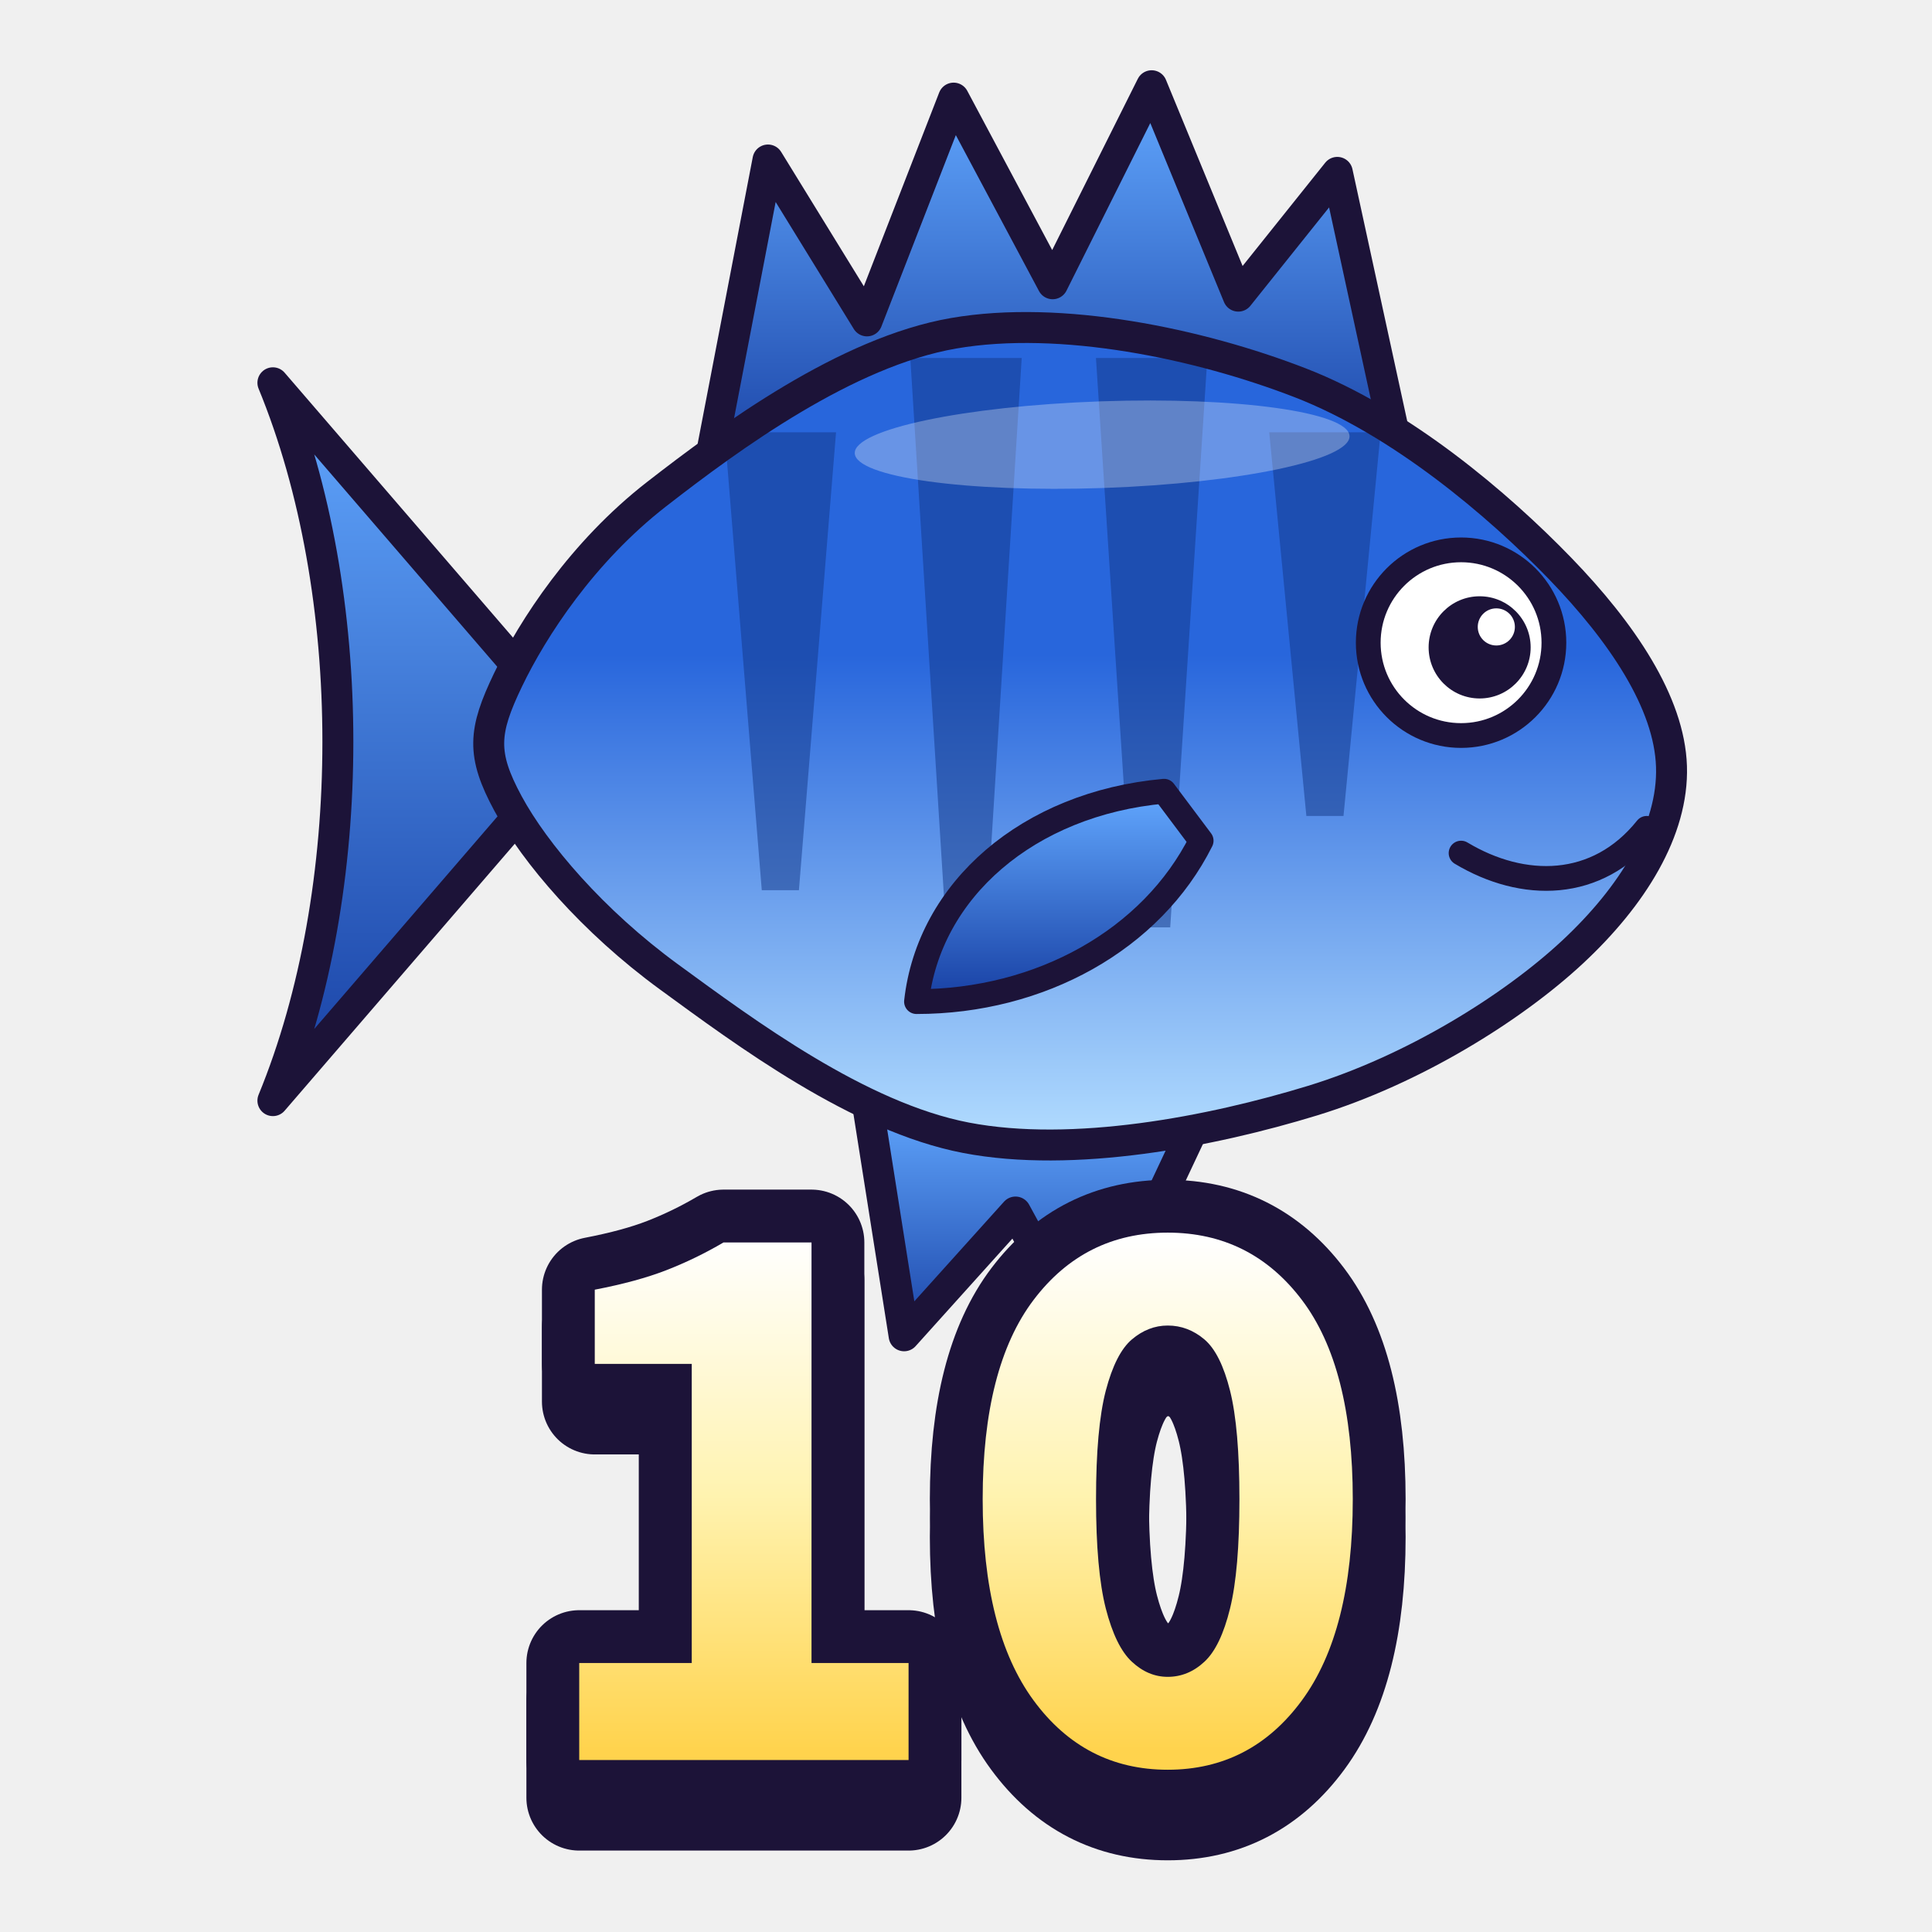
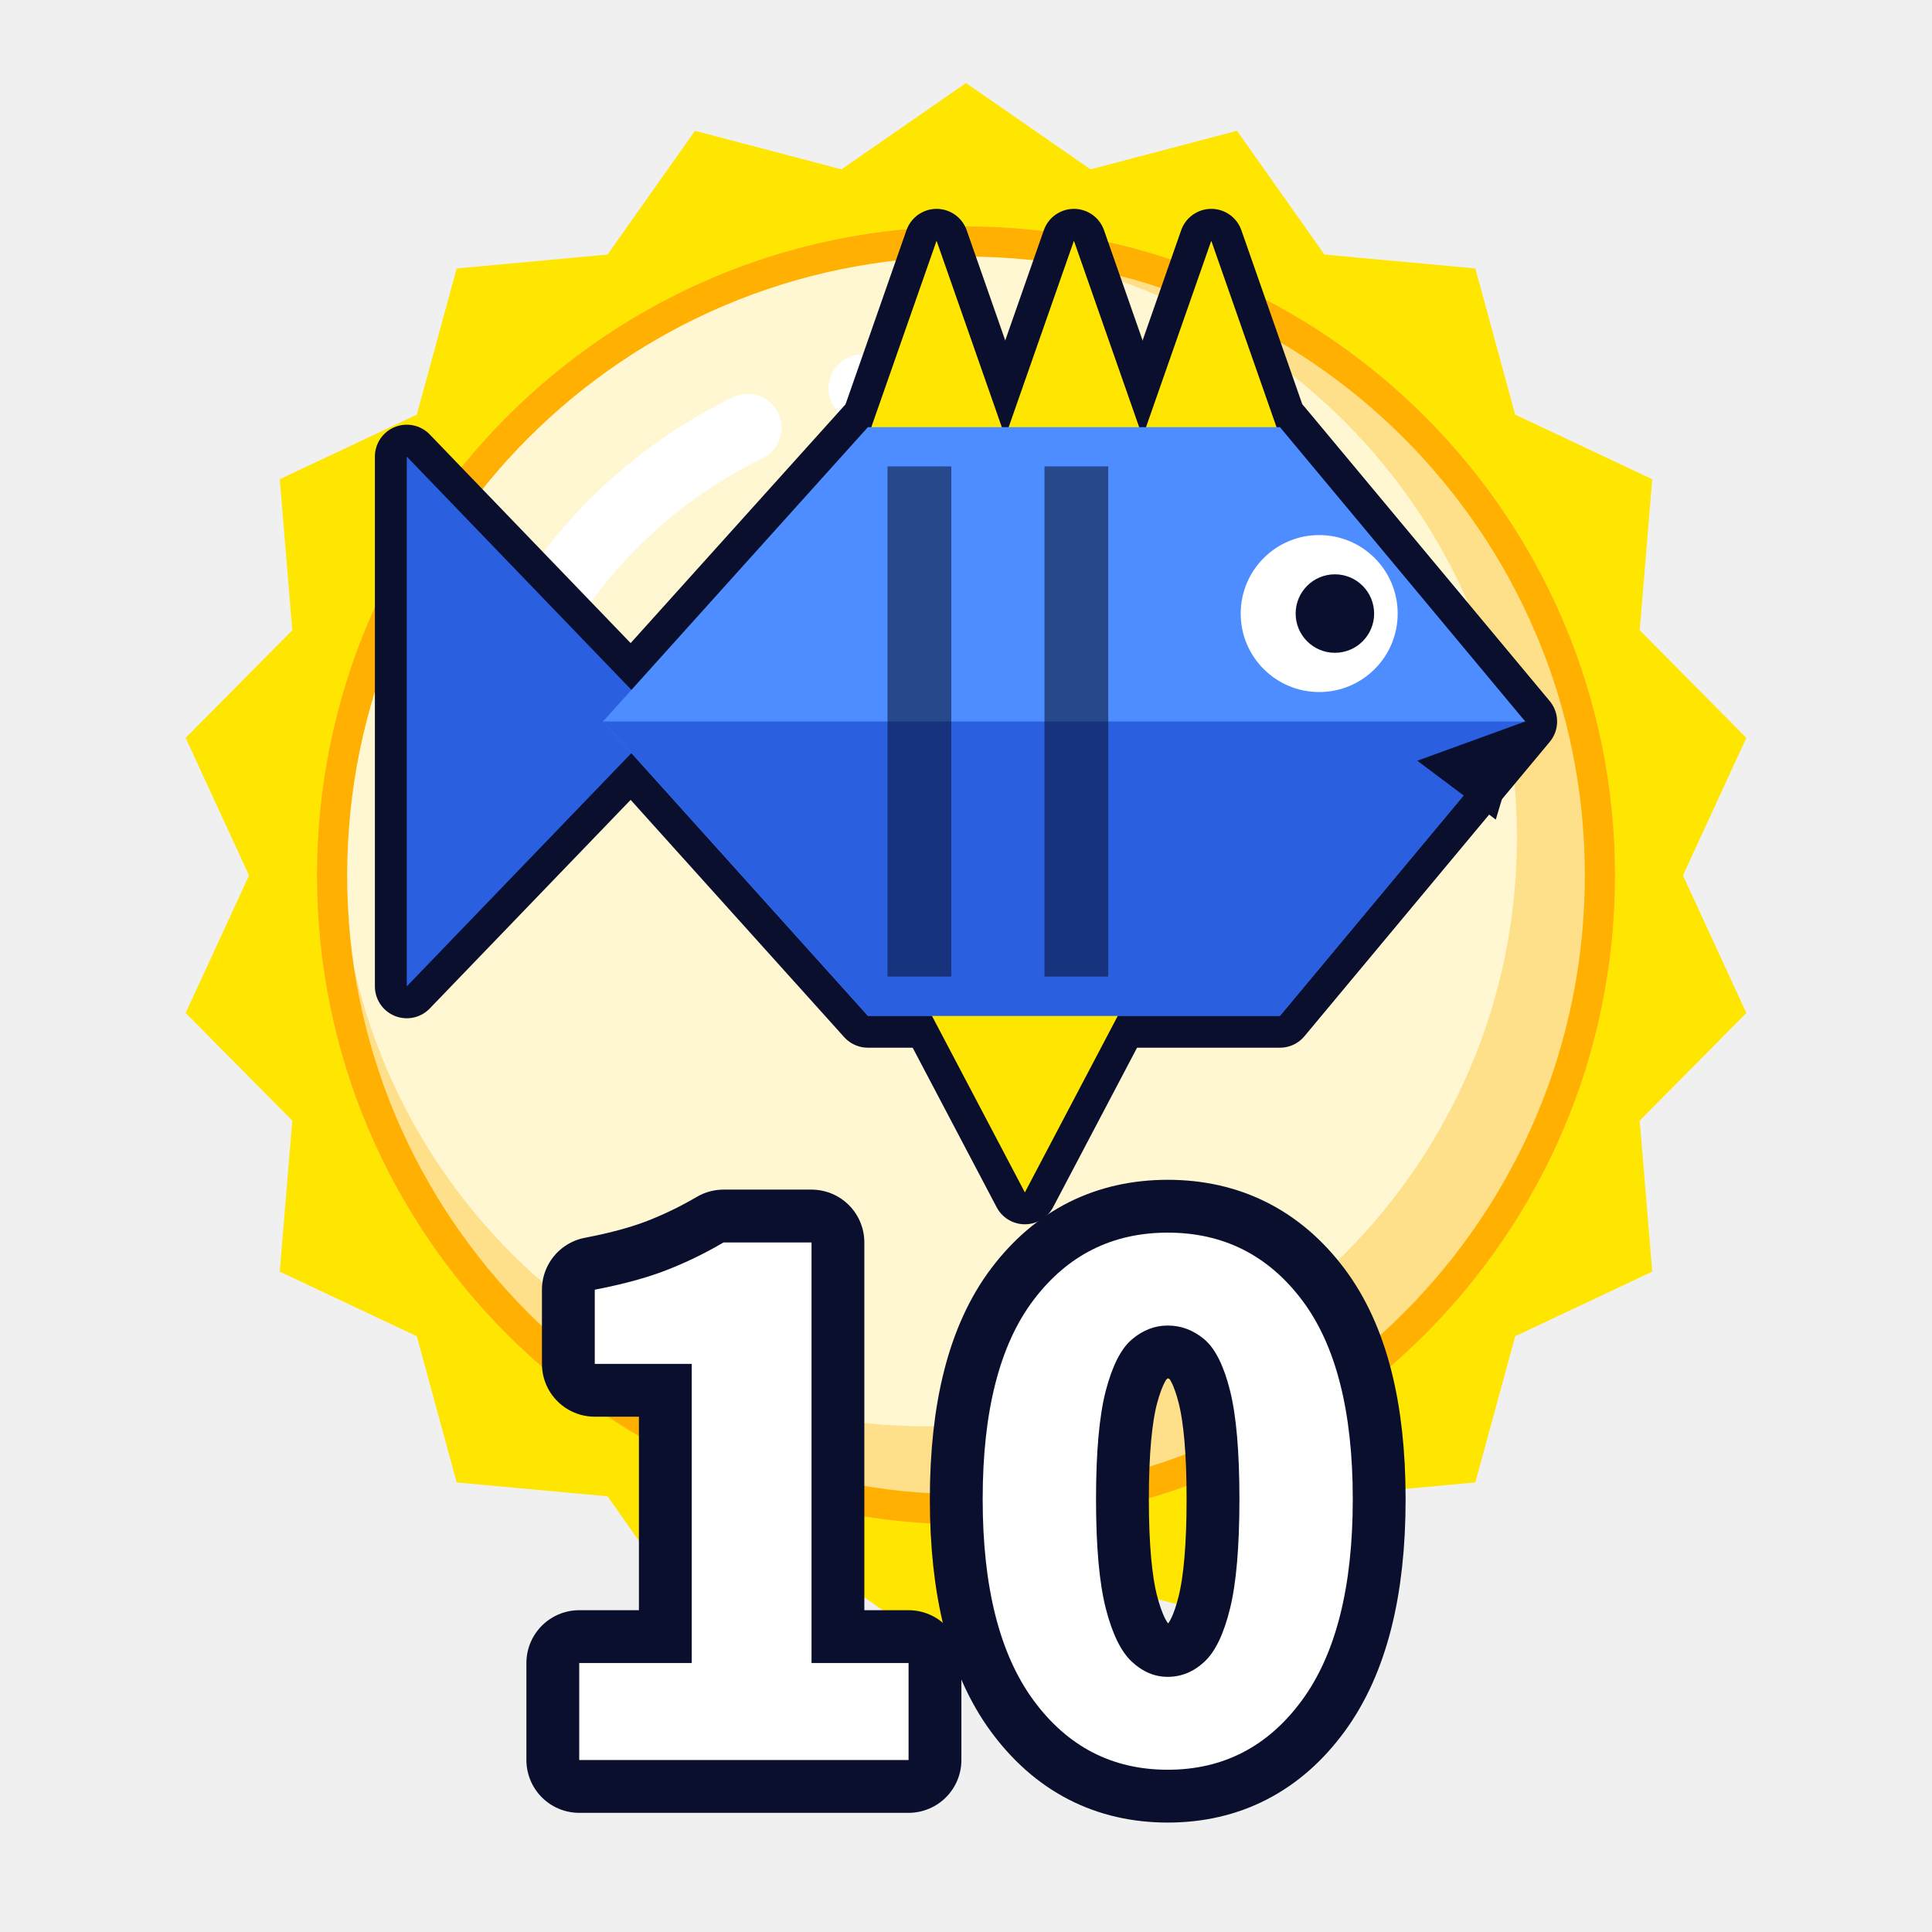
<svg xmlns="http://www.w3.org/2000/svg" width="256" height="256" viewBox="0 0 256 256">
-   <defs>
-     <linearGradient id="linear-gradient-1" x1="56.66" y1="50.72" x2="56.66" y2="145.84" gradientUnits="userSpaceOnUse">
-       <stop offset="0" stop-color="#62a8ff" />
-       <stop offset="1" stop-color="#173fa3" />
-     </linearGradient>
-     <linearGradient id="linear-gradient-2" x1="139.48" y1="11.36" x2="139.48" y2="63.84" gradientUnits="userSpaceOnUse">
-       <stop offset="0" stop-color="#62a8ff" />
-       <stop offset="1" stop-color="#173fa3" />
-     </linearGradient>
-     <linearGradient id="linear-gradient-3" x1="136.2" y1="145.84" x2="136.2" y2="178.64" gradientUnits="userSpaceOnUse">
-       <stop offset="0" stop-color="#62a8ff" />
-       <stop offset="1" stop-color="#173fa3" />
-     </linearGradient>
-     <linearGradient id="linear-gradient-4" x1="143.12" y1="43.4" x2="143.12" y2="151.72" gradientUnits="userSpaceOnUse">
-       <stop offset="0" stop-color="#2866dc" />
-       <stop offset="0.4" stop-color="#2866dc" />
-       <stop offset="1" stop-color="#b3ddff" />
-     </linearGradient>
-     <linearGradient id="linear-gradient-5" x1="140.3" y1="104.84" x2="140.3" y2="132.72" gradientUnits="userSpaceOnUse">
-       <stop offset="0" stop-color="#62a8ff" />
-       <stop offset="1" stop-color="#173fa3" />
-     </linearGradient>
-     <linearGradient id="linear-gradient-6" x1="0" y1="164" x2="0" y2="232" gradientUnits="userSpaceOnUse">
-       <stop offset="0" stop-color="#ffffff" />
-       <stop offset="0.5" stop-color="#fff3b0" />
-       <stop offset="1" stop-color="#ffd34d" />
-     </linearGradient>
-   </defs>
  <g>
+     <polygon points="128,11 144.5,22.44 163.91,17.33 175.5,33.73 195.49,35.57 200.77,54.94 218.93,63.5 217.27,83.51 231.4,97.77 223,116 231.4,134.23 217.27,148.49 218.93,168.5 200.77,177.06 195.49,196.43 175.5,198.27 163.91,214.67 144.5,209.56 128,221 111.5,209.56 92.09,214.67 80.5,198.27 60.51,196.43 55.23,177.06 37.07,168.5 38.73,148.49 24.6,134.23 33,116 24.6,97.77 38.73,83.51 37.07,63.5 55.23,54.94 60.51,35.57 80.5,33.73 92.09,17.33 111.5,22.44" fill="#ffe600" />
+     <circle cx="128" cy="116" r="86" fill="#ffe08a" />
+     <circle cx="123" cy="111" r="78" fill="#fff6d2" />
+     <circle cx="128" cy="116" r="84" fill="none" stroke="#ffb000" stroke-width="4" stroke-linecap="round" stroke-linejoin="round" />
+     <path d="M65.23 95.6 C70.76 78.57 82.98 64.53 99.07 56.68" fill="none" stroke="#ffffff" stroke-width="9" stroke-linecap="round" stroke-linejoin="round" />
+     <circle cx="114.28" cy="51.44" r="4.5" fill="#ffffff" />
    <g>
-       <path d="M77.16 98.28 L36.16 50.72 C47.64 78.6 47.64 117.96 36.16 145.84 Z" fill="url(#linear-gradient-1)" stroke="#1c1338" stroke-width="4.1" stroke-linecap="round" stroke-linejoin="round" />
-       <polygon points="93.56,63.84 101.76,21.2 114.88,42.52 126.36,13 139.48,37.6 152.6,11.36 164.08,39.24 177.2,22.84 185.4,60.56" fill="url(#linear-gradient-2)" stroke="#1c1338" stroke-width="4.1" stroke-linecap="round" stroke-linejoin="round" />
-       <polygon points="114.88,145.84 119.8,177 134.56,160.6 144.4,178.64 157.52,150.76" fill="url(#linear-gradient-3)" stroke="#1c1338" stroke-width="4.1" stroke-linecap="round" stroke-linejoin="round" />
-       <path d="M221.48 101.56 C221.21 93.09 214.92 83.79 206.72 75.32 C198.52 66.85 185.67 55.91 172.28 50.72 C158.89 45.53 140.57 41.7 126.36 44.16 C112.15 46.62 96.84 57.83 87 65.48 C77.16 73.13 70.6 83.25 67.32 90.08 C64.04 96.91 63.77 99.92 67.32 106.48 C70.87 113.04 78.53 122.06 88.64 129.44 C98.75 136.82 113.79 148.03 128 150.76 C142.21 153.49 160.53 149.94 173.92 145.84 C187.31 141.74 200.43 133.54 208.36 126.16 C216.29 118.78 221.75 110.03 221.48 101.56 Z" fill="url(#linear-gradient-4)" />
-       <polygon points="96.02,57.28 110.78,57.28 105.86,117.96 100.94,117.96" fill="#123585" opacity="0.5" />
-       <polygon points="120.62,47.44 135.38,47.44 130.46,126.16 125.54,126.16" fill="#123585" opacity="0.5" />
-       <polygon points="145.22,47.44 159.98,47.44 155.06,122.88 150.14,122.88" fill="#123585" opacity="0.5" />
-       <polygon points="168.18,57.28 182.94,57.28 178.02,108.12 173.1,108.12" fill="#123585" opacity="0.5" />
-       <path d="M221.48 101.56 C221.21 93.09 214.92 83.79 206.72 75.32 C198.52 66.85 185.67 55.91 172.28 50.72 C158.89 45.53 140.57 41.7 126.36 44.16 C112.15 46.62 96.84 57.83 87 65.48 C77.16 73.13 70.6 83.25 67.32 90.08 C64.04 96.91 63.77 99.92 67.32 106.48 C70.87 113.04 78.53 122.06 88.64 129.44 C98.75 136.82 113.79 148.03 128 150.76 C142.21 153.49 160.53 149.94 173.92 145.84 C187.31 141.74 200.43 133.54 208.36 126.16 C216.29 118.78 221.75 110.03 221.48 101.56 Z" fill="none" stroke="#1c1338" stroke-width="4.1" stroke-linecap="round" stroke-linejoin="round" />
-       <path d="M113.26 60.06 C113.15 56.9 127.74 53.82 145.84 53.18 C163.94 52.55 178.71 54.61 178.82 57.78 C178.93 60.94 164.34 64.02 146.24 64.66 C128.14 65.29 113.37 63.23 113.26 60.06 Z" fill="#ffffff" opacity="0.3" />
-       <path d="M154.24 104.84 C136.2 106.48 123.08 117.96 121.44 132.72 C137.84 132.72 152.6 124.52 159.16 111.4 Z" fill="url(#linear-gradient-5)" stroke="#1c1338" stroke-width="3.28" stroke-linecap="round" stroke-linejoin="round" />
-       <circle cx="193.6" cy="85.16" r="12.3" fill="#ffffff" stroke="#1c1338" stroke-width="3.28" stroke-linecap="round" stroke-linejoin="round" />
-       <ellipse cx="196.06" cy="85.78" rx="6.76" ry="6.77" fill="#1c1338" />
-       <circle cx="198.27" cy="83.07" r="2.46" fill="#ffffff" />
-       <path d="M218.2 109.76 C211.64 117.96 201.8 117.96 193.6 113.04" fill="none" stroke="#1c1338" stroke-width="3.28" stroke-linecap="round" stroke-linejoin="round" />
+       <polygon points="87.7,95.6 53.9,60.5 53.9,130.7" fill="#0a0f2e" stroke="#0a0f2e" stroke-width="8.45" stroke-linecap="round" stroke-linejoin="round" />
+       <polygon points="122.8,133.3 135.8,158 148.8,133.3" fill="#0a0f2e" stroke="#0a0f2e" stroke-width="8.45" stroke-linecap="round" stroke-linejoin="round" />
+       <polygon points="202.1,95.6 169.6,56.6 115,56.6 79.9,95.6 115,134.6 169.6,134.6" fill="#0a0f2e" stroke="#0a0f2e" stroke-width="8.45" stroke-linecap="round" stroke-linejoin="round" />
+       <polygon points="115,57.9 124.1,31.9 133.2,57.9" fill="#0a0f2e" stroke="#0a0f2e" stroke-width="8.45" stroke-linecap="round" stroke-linejoin="round" />
+       <polygon points="133.2,57.9 142.3,31.9 151.4,57.9" fill="#0a0f2e" stroke="#0a0f2e" stroke-width="8.45" stroke-linecap="round" stroke-linejoin="round" />
+       <polygon points="151.4,57.9 160.5,31.9 169.6,57.9" fill="#0a0f2e" stroke="#0a0f2e" stroke-width="8.45" stroke-linecap="round" stroke-linejoin="round" />
+       <polygon points="87.7,95.6 53.9,60.5 53.9,130.7" fill="#2a5fe0" />
+       <polygon points="115,57.9 124.1,31.9 133.2,57.9" fill="#ffe600" />
+       <polygon points="133.2,57.9 142.3,31.9 151.4,57.9" fill="#ffe600" />
+       <polygon points="151.4,57.9 160.5,31.9 169.6,57.9" fill="#ffe600" />
+       <polygon points="122.8,133.3 135.8,158 148.8,133.3" fill="#ffe600" />
+       <polygon points="202.1,95.6 169.6,56.6 115,56.6 79.9,95.6 115,134.6 169.6,134.6" fill="#4d8dff" />
+       <polygon points="79.9,95.6 202.1,95.6 169.6,134.6 115,134.6" fill="#2a5fe0" />
+       <rect x="117.6" y="61.8" width="8.45" height="67.6" fill="#0a0f2e" opacity="0.55" />
+       <rect x="138.4" y="61.8" width="8.45" height="67.6" fill="#0a0f2e" opacity="0.55" />
+       <circle cx="174.8" cy="81.3" r="10.4" fill="#ffffff" />
+       <circle cx="176.88" cy="81.3" r="5.2" fill="#0a0f2e" />
+       <polygon points="202.1,95.6 187.8,100.8 198.2,108.6" fill="#0a0f2e" />
    </g>
    <g>
-       <path d="M76.75 238.21 L76.75 225.36 L91.66 225.36 L91.66 185.72 L78.81 185.72 L78.81 175.89 C82.55 175.17 85.72 174.31 88.31 173.3 C90.9 172.29 93.42 171.07 95.87 169.63 L107.53 169.63 L107.53 225.36 L120.39 225.36 L120.39 238.21 Z" fill="#1c1338" stroke="#1c1338" stroke-width="14" stroke-linecap="round" stroke-linejoin="round" />
-       <path d="M154.73 239.5 C147.39 239.5 141.46 236.44 136.96 230.32 C132.46 224.2 130.21 215.31 130.21 203.65 C130.21 191.98 132.46 183.18 136.96 177.24 C141.46 171.3 147.39 168.33 154.73 168.33 C162.07 168.33 168 171.3 172.5 177.24 C177 183.18 179.25 191.98 179.25 203.65 C179.25 215.31 177 224.2 172.5 230.32 C168 236.44 162.07 239.5 154.73 239.5 Z M154.73 227.19 C156.53 227.19 158.15 226.53 159.59 225.19 C161.03 223.86 162.16 221.5 162.99 218.12 C163.82 214.74 164.23 209.91 164.23 203.65 C164.23 197.38 163.82 192.6 162.99 189.28 C162.16 185.97 161.03 183.7 159.59 182.48 C158.15 181.26 156.53 180.64 154.73 180.64 C153 180.64 151.42 181.26 149.98 182.48 C148.54 183.7 147.39 185.97 146.52 189.28 C145.66 192.6 145.23 197.38 145.23 203.65 C145.23 209.91 145.66 214.74 146.52 218.12 C147.39 221.5 148.54 223.86 149.98 225.19 C151.42 226.53 153 227.19 154.73 227.19 Z" fill="#1c1338" stroke="#1c1338" stroke-width="14" stroke-linecap="round" stroke-linejoin="round" />
+       <path d="M76.75 233.21 L76.75 220.36 L91.66 220.36 L91.66 180.72 L78.81 180.72 L78.81 170.89 C82.55 170.17 85.72 169.31 88.31 168.3 C90.9 167.29 93.42 166.07 95.87 164.63 L107.53 164.63 L107.53 220.36 L120.39 220.36 L120.39 233.21 Z" fill="#0a0f2e" stroke="#0a0f2e" stroke-width="14" stroke-linecap="round" stroke-linejoin="round" />
+       <path d="M154.73 234.5 C147.39 234.5 141.46 231.44 136.96 225.32 C132.46 219.2 130.21 210.31 130.21 198.65 C130.21 186.98 132.46 178.18 136.96 172.24 C141.46 166.3 147.39 163.33 154.73 163.33 C162.07 163.33 168 166.3 172.5 172.24 C177 178.18 179.25 186.98 179.25 198.65 C179.25 210.31 177 219.2 172.5 225.32 C168 231.44 162.07 234.5 154.73 234.5 Z M154.73 222.19 C156.53 222.19 158.15 221.53 159.59 220.19 C161.03 218.86 162.16 216.5 162.99 213.12 C163.82 209.74 164.23 204.91 164.23 198.65 C164.23 192.38 163.82 187.6 162.99 184.28 C162.16 180.97 161.03 178.7 159.59 177.48 C158.15 176.26 156.53 175.64 154.73 175.64 C153 175.64 151.42 176.26 149.98 177.48 C148.54 178.7 147.39 180.97 146.52 184.28 C145.66 187.6 145.23 192.38 145.23 198.65 C145.23 204.91 145.66 209.74 146.52 213.12 C147.39 216.5 148.54 218.86 149.98 220.19 C151.42 221.53 153 222.19 154.73 222.19 Z" fill="#0a0f2e" stroke="#0a0f2e" stroke-width="14" stroke-linecap="round" stroke-linejoin="round" />
    </g>
    <g>
-       <path d="M76.75 233.21 L76.75 220.36 L91.66 220.36 L91.66 180.72 L78.81 180.72 L78.81 170.89 C82.55 170.17 85.72 169.31 88.31 168.3 C90.9 167.29 93.42 166.07 95.87 164.63 L107.53 164.63 L107.53 220.36 L120.39 220.36 L120.39 233.21 Z" fill="#1c1338" stroke="#1c1338" stroke-width="14" stroke-linecap="round" stroke-linejoin="round" />
-       <path d="M154.73 234.5 C147.39 234.5 141.46 231.44 136.96 225.32 C132.46 219.2 130.21 210.31 130.21 198.65 C130.21 186.98 132.46 178.18 136.96 172.24 C141.46 166.3 147.39 163.33 154.73 163.33 C162.07 163.33 168 166.3 172.5 172.24 C177 178.18 179.25 186.98 179.25 198.65 C179.25 210.31 177 219.2 172.5 225.32 C168 231.44 162.07 234.5 154.73 234.5 Z M154.73 222.19 C156.53 222.19 158.15 221.53 159.59 220.19 C161.03 218.86 162.16 216.5 162.99 213.12 C163.82 209.74 164.23 204.91 164.23 198.65 C164.23 192.38 163.82 187.6 162.99 184.28 C162.16 180.97 161.03 178.7 159.59 177.48 C158.15 176.26 156.53 175.64 154.73 175.64 C153 175.64 151.42 176.26 149.98 177.48 C148.54 178.7 147.39 180.97 146.52 184.28 C145.66 187.6 145.23 192.38 145.23 198.65 C145.23 204.91 145.66 209.74 146.52 213.12 C147.39 216.5 148.54 218.86 149.98 220.19 C151.42 221.53 153 222.19 154.73 222.19 Z" fill="#1c1338" stroke="#1c1338" stroke-width="14" stroke-linecap="round" stroke-linejoin="round" />
-     </g>
-     <g>
-       <path d="M76.75 233.21 L76.75 220.36 L91.66 220.36 L91.66 180.72 L78.81 180.72 L78.81 170.89 C82.55 170.17 85.72 169.31 88.31 168.3 C90.9 167.29 93.42 166.07 95.87 164.63 L107.53 164.63 L107.53 220.36 L120.39 220.36 L120.39 233.21 Z" fill="url(#linear-gradient-6)" />
-       <path d="M154.73 234.5 C147.39 234.5 141.46 231.44 136.96 225.32 C132.46 219.2 130.21 210.31 130.21 198.65 C130.21 186.98 132.46 178.18 136.96 172.24 C141.46 166.3 147.39 163.33 154.73 163.33 C162.07 163.33 168 166.3 172.5 172.24 C177 178.18 179.25 186.98 179.25 198.65 C179.25 210.31 177 219.2 172.5 225.32 C168 231.44 162.07 234.5 154.73 234.5 Z M154.73 222.19 C156.53 222.19 158.15 221.53 159.59 220.19 C161.03 218.86 162.16 216.5 162.99 213.12 C163.82 209.74 164.23 204.91 164.23 198.65 C164.23 192.38 163.82 187.6 162.99 184.28 C162.16 180.97 161.03 178.7 159.59 177.48 C158.15 176.26 156.53 175.64 154.73 175.64 C153 175.64 151.42 176.26 149.98 177.48 C148.54 178.7 147.39 180.97 146.52 184.28 C145.66 187.6 145.23 192.38 145.23 198.65 C145.23 204.91 145.66 209.74 146.52 213.12 C147.39 216.5 148.54 218.86 149.98 220.19 C151.42 221.53 153 222.19 154.73 222.19 Z" fill="url(#linear-gradient-6)" />
+       <path d="M76.75 233.21 L76.75 220.36 L91.66 220.36 L91.66 180.72 L78.81 180.72 L78.81 170.89 C82.55 170.17 85.72 169.31 88.31 168.3 C90.9 167.29 93.42 166.07 95.87 164.63 L107.53 164.63 L107.53 220.36 L120.39 220.36 L120.39 233.21 Z" fill="#ffffff" />
+       <path d="M154.73 234.5 C147.39 234.5 141.46 231.44 136.96 225.32 C132.46 219.2 130.21 210.31 130.21 198.65 C130.21 186.98 132.46 178.18 136.96 172.24 C141.46 166.3 147.39 163.33 154.73 163.33 C162.07 163.33 168 166.3 172.5 172.24 C177 178.18 179.25 186.98 179.25 198.65 C179.25 210.31 177 219.2 172.5 225.32 C168 231.44 162.07 234.5 154.73 234.5 Z M154.73 222.19 C156.53 222.19 158.15 221.53 159.59 220.19 C161.03 218.86 162.16 216.5 162.99 213.12 C163.82 209.74 164.23 204.91 164.23 198.65 C164.23 192.38 163.82 187.6 162.99 184.28 C162.16 180.97 161.03 178.7 159.59 177.48 C158.15 176.26 156.53 175.64 154.73 175.64 C153 175.64 151.42 176.26 149.98 177.48 C148.54 178.7 147.39 180.97 146.52 184.28 C145.66 187.6 145.23 192.38 145.23 198.65 C145.23 204.91 145.66 209.74 146.52 213.12 C147.39 216.5 148.54 218.86 149.98 220.19 C151.42 221.53 153 222.19 154.73 222.19 Z" fill="#ffffff" />
    </g>
  </g>
</svg>
